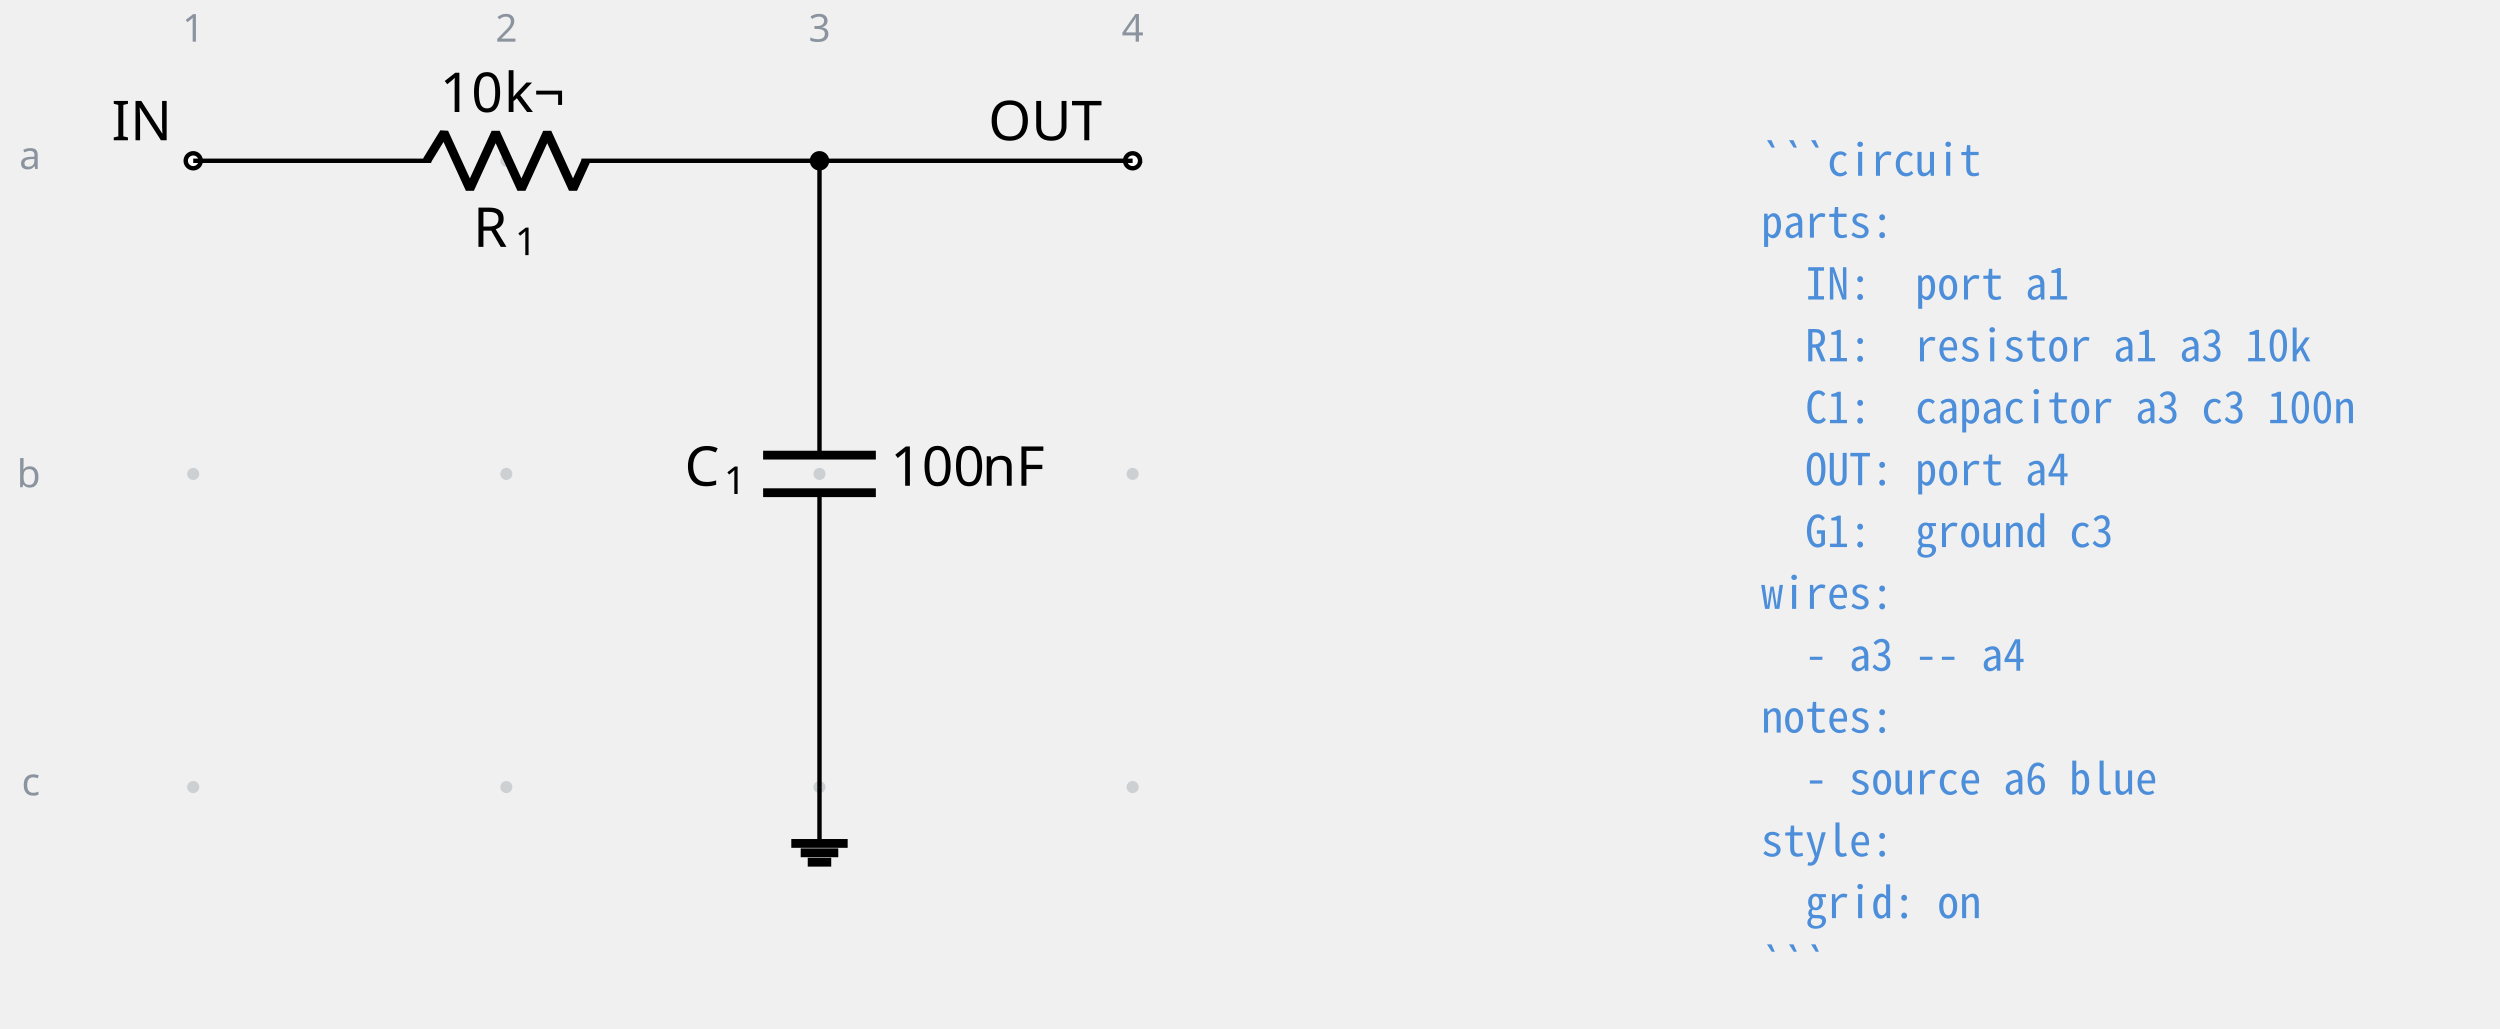
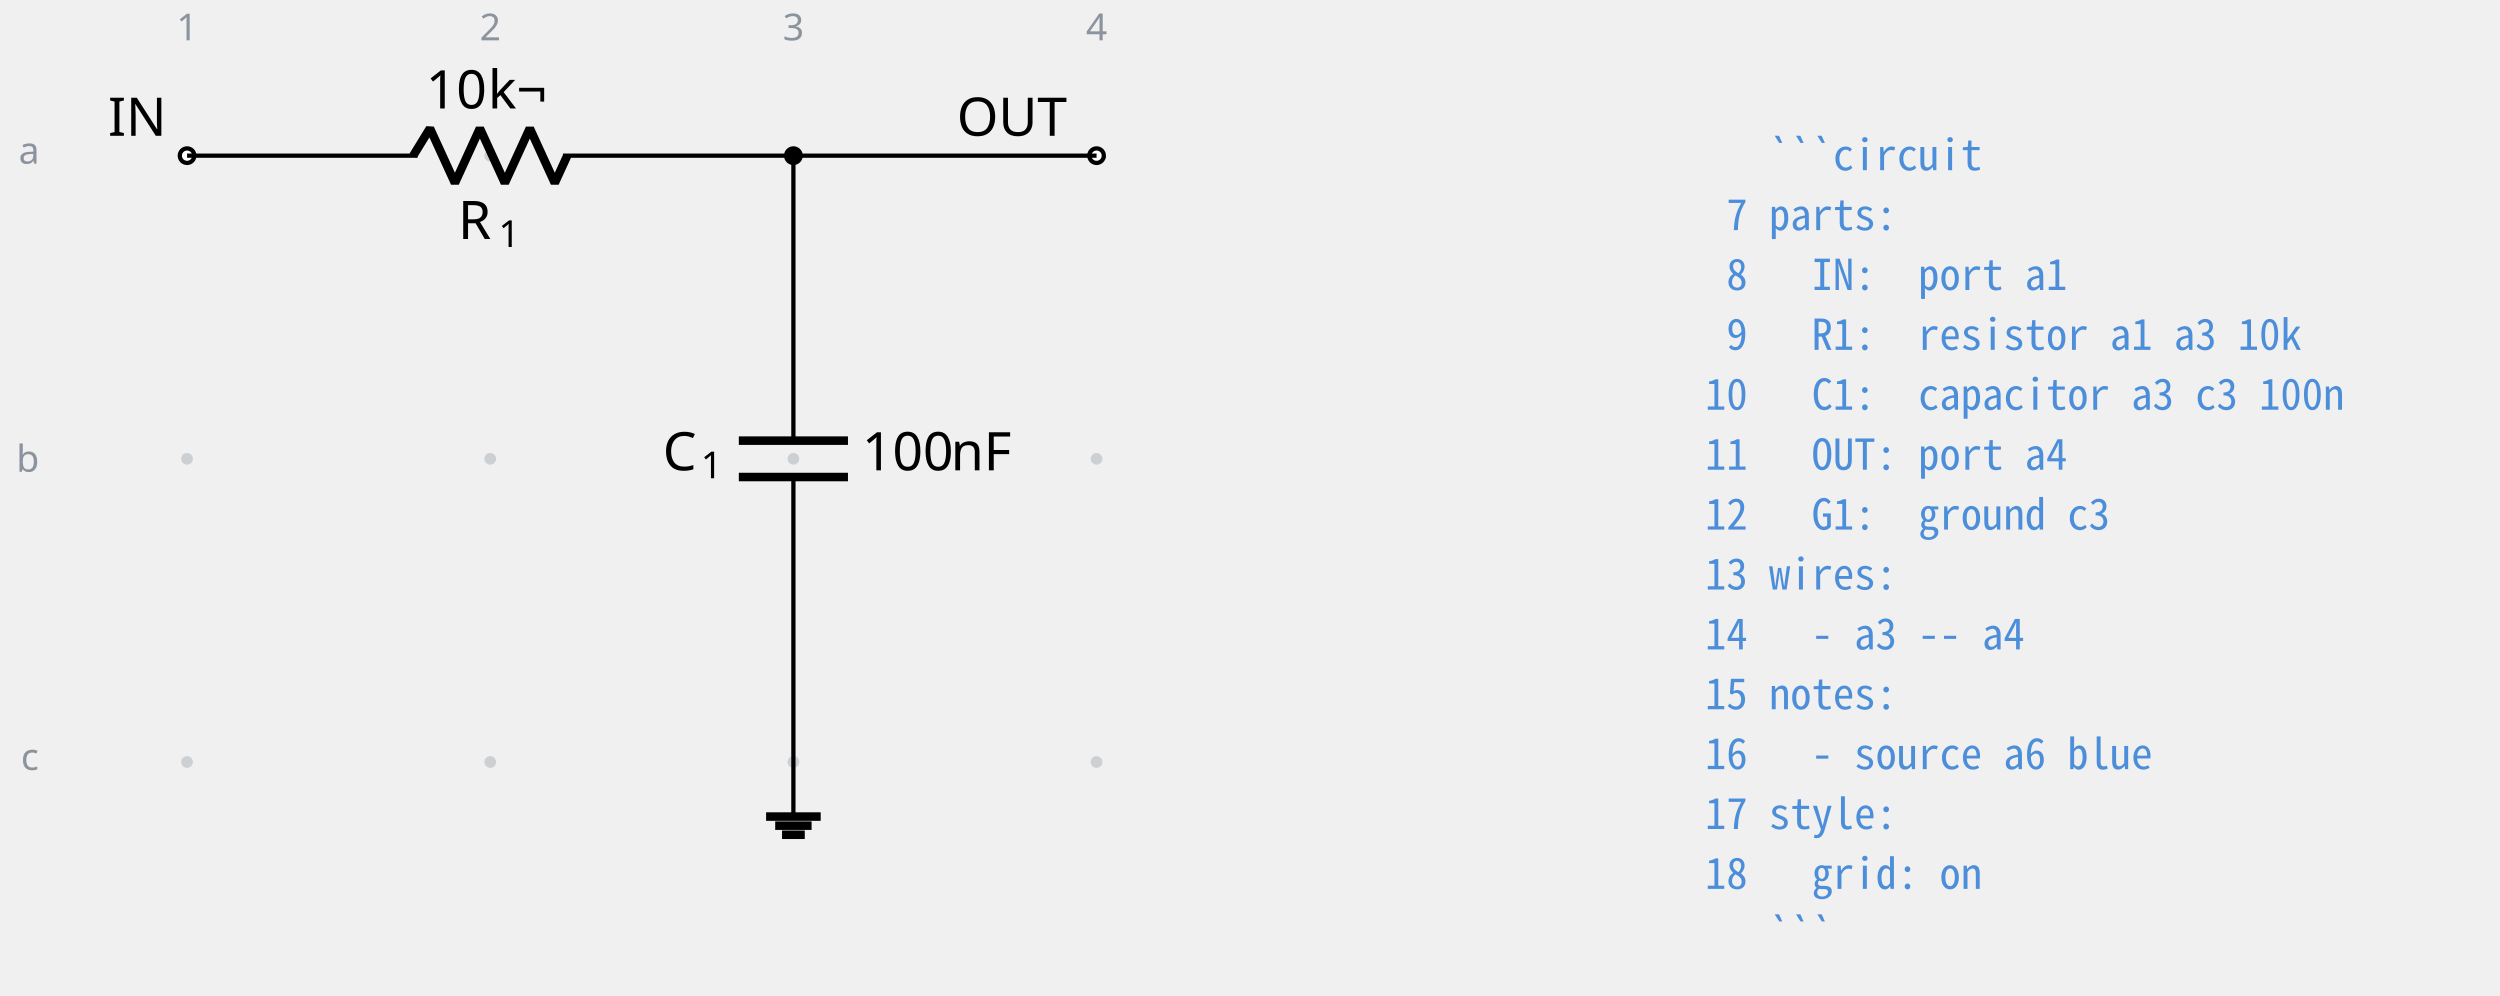
- <svg xmlns="http://www.w3.org/2000/svg" fill="currentColor" width="605.761" height="249.186" viewBox="-72 -72 454.321 186.889">
+ <svg xmlns="http://www.w3.org/2000/svg" fill="currentColor" width="625.678" height="249.186" viewBox="-72 -72 469.259 186.889">
  <g stroke="currentColor" stroke-miterlimit="10" stroke-width=".8">
    <path fill="#8b949e" fill-opacity=".35" stroke="none" stroke-opacity=".35" d="M-35.787-42.781a1.1 1.1 0 1 0-2.2 0 1.1 1.1 0 0 0 2.2 0M-35.787 14.124a1.1 1.1 0 1 0-2.2 0 1.1 1.1 0 0 0 2.2 0M-35.787 71.03a1.1 1.1 0 1 0-2.2 0 1.1 1.1 0 0 0 2.2 0M21.118-42.781a1.1 1.1 0 1 0-2.2 0 1.1 1.1 0 0 0 2.2 0M21.118 14.124a1.1 1.1 0 1 0-2.2 0 1.1 1.1 0 0 0 2.2 0M21.118 71.03a1.1 1.1 0 1 0-2.2 0 1.1 1.1 0 0 0 2.2 0M78.024-42.781a1.1 1.1 0 1 0-2.2 0 1.1 1.1 0 0 0 2.2 0M78.024 14.124a1.1 1.1 0 1 0-2.2 0 1.1 1.1 0 0 0 2.2 0M78.024 71.03a1.1 1.1 0 1 0-2.2 0 1.1 1.1 0 0 0 2.2 0M134.93-42.781a1.1 1.1 0 1 0-2.2 0 1.1 1.1 0 0 0 2.2 0M134.93 14.124a1.1 1.1 0 1 0-2.2 0 1.1 1.1 0 0 0 2.2 0M134.93 71.03a1.1 1.1 0 1 0-2.2 0 1.1 1.1 0 0 0 2.2 0m-1.1 0" />
    <g fill="#8b949e" stroke="#8b949e">
      <text x="-36.887" y="-42.781" fill="#8b949e" stroke="none" font-family="cmr7" font-size="7" transform="translate(-1.993 -21.645)">1</text>
    </g>
    <g fill="#8b949e" stroke="#8b949e">
      <text x="-36.887" y="-42.781" fill="#8b949e" stroke="none" font-family="cmr7" font-size="7" transform="translate(54.912 -21.645)">2</text>
    </g>
    <g fill="#8b949e" stroke="#8b949e">
      <text x="-36.887" y="-42.781" fill="#8b949e" stroke="none" font-family="cmr7" font-size="7" transform="translate(111.818 -21.645)">3</text>
    </g>
    <g fill="#8b949e" stroke="#8b949e">
      <text x="-36.887" y="-42.781" fill="#8b949e" stroke="none" font-family="cmr7" font-size="7" transform="translate(168.723 -21.645)">4</text>
    </g>
    <g fill="#8b949e" stroke="#8b949e">
      <text x="-36.887" y="-42.781" fill="#8b949e" stroke="none" font-family="cmr7" font-size="7" transform="translate(-31.62 1.507)">a</text>
    </g>
    <g fill="#8b949e" stroke="#8b949e">
      <text x="-36.887" y="-42.781" fill="#8b949e" stroke="none" font-family="cmr7" font-size="7" transform="translate(-32.05 59.336)">b</text>
    </g>
    <g fill="#8b949e" stroke="#8b949e">
      <text x="-36.887" y="-42.781" fill="#8b949e" stroke="none" font-family="cmr7" font-size="7" transform="translate(-31.189 115.318)">c</text>
    </g>
    <g fill="#ffffff">
      <path d="M-35.522-42.781a1.365 1.365 0 1 0-2.73 0 1.365 1.365 0 0 0 2.73 0Zm-1.365 0" />
    </g>
    <text x="-36.887" y="-42.781" stroke="none" font-family="cmr10" font-size="10" transform="translate(-14.844 -3.733)">IN</text>
    <path fill="none" d="M-36.887-42.781h.4m-.4 0H6.36m27.315 0h43.248m-.4 0h.4" />
    <g stroke-linejoin="bevel" stroke-width="1.6">
      <path fill="none" d="m5.561-42.781 3.143-5.122L13.39-37.66l4.685-10.243 4.686 10.243 4.686-10.243 4.686 10.243 2.343-5.121" />
    </g>
    <g stroke="none">
      <text x="-36.887" y="-42.781" font-family="cmmi10" font-size="10" transform="translate(50.866 15.648)">R</text>
      <text x="-29.294" y="-41.281" font-family="cmr7" font-size="7" transform="translate(50.866 15.648)">1</text>
    </g>
    <g stroke="none" font-family="cmr10" font-size="10">
      <text x="-36.887" y="-42.781" transform="translate(44.822 -8.863)">10</text>
      <text x="-25.221" y="-42.781" transform="translate(44.822 -8.863)">k¬</text>
    </g>
    <path fill="none" d="M76.924-42.781v.4m0-.4v53.49m0 6.83v53.49m0-.399v.4" />
    <g stroke-width="1.6">
      <path fill="none" d="M87.167 10.71H66.68m20.486 6.828H66.68" />
    </g>
    <g stroke="none">
      <text x="-36.887" y="-42.781" font-family="cmmi10" font-size="10" transform="translate(89.296 59.058)">C</text>
      <text x="-29.74" y="-41.281" font-family="cmr7" font-size="7" transform="translate(89.296 59.058)">1</text>
    </g>
    <g stroke="none" font-family="cmr10" font-size="10">
      <text x="-36.887" y="-42.781" transform="translate(126.693 59.058)">100</text>
      <text x="-20.22" y="-42.781" transform="translate(126.693 59.058)">nF</text>
    </g>
    <g fill="#ffffff">
      <path d="M135.195-42.781a1.365 1.365 0 1 0-2.731 0 1.365 1.365 0 0 0 2.73 0Zm-1.366 0" />
    </g>
    <text x="-36.887" y="-42.781" stroke="none" font-family="cmr10" font-size="10" transform="translate(144.483 -3.733)">OUT</text>
    <path fill="none" d="M76.924 71.03v10.243" />
    <path fill="none" stroke-width="1.6" d="M71.802 81.273h10.243M73.51 82.98h6.828m-5.548 1.707h4.268" />
    <path fill="none" d="M76.924-42.781h56.905" />
    <path d="M78.29-42.781a1.365 1.365 0 1 0-2.732 0 1.365 1.365 0 0 0 2.731 0Zm-1.366 0" />
    <g>
-       <text x="-36.887" y="-42.781" fill="#4c8eda" stroke="none" font-family="'Noto Sans Mono CJK JP',ui-monospace,'SFMono-Regular',Consolas,'Liberation Mono',monospace" font-size="8" transform="translate(284.927 2.733)" xml:space="preserve">```circuit</text>
+       <text x="-36.887" y="-42.781" fill="#4c8eda" stroke="none" font-family="'Noto Sans Mono CJK JP',ui-monospace,'SFMono-Regular',Consolas,'Liberation Mono',monospace" font-size="8" transform="translate(284.927 2.733)" xml:space="preserve">   ```circuit</text>
    </g>
    <g>
-       <text x="-36.887" y="-42.781" fill="#4c8eda" stroke="none" font-family="'Noto Sans Mono CJK JP',ui-monospace,'SFMono-Regular',Consolas,'Liberation Mono',monospace" font-size="8" transform="translate(284.927 13.972)" xml:space="preserve">parts:</text>
+       <text x="-36.887" y="-42.781" fill="#4c8eda" stroke="none" font-family="'Noto Sans Mono CJK JP',ui-monospace,'SFMono-Regular',Consolas,'Liberation Mono',monospace" font-size="8" transform="translate(284.927 13.972)" xml:space="preserve"> 7 parts:</text>
    </g>
    <g>
-       <text x="-36.887" y="-42.781" fill="#4c8eda" stroke="none" font-family="'Noto Sans Mono CJK JP',ui-monospace,'SFMono-Regular',Consolas,'Liberation Mono',monospace" font-size="8" transform="translate(284.927 25.21)" xml:space="preserve">  IN:  port a1</text>
+       <text x="-36.887" y="-42.781" fill="#4c8eda" stroke="none" font-family="'Noto Sans Mono CJK JP',ui-monospace,'SFMono-Regular',Consolas,'Liberation Mono',monospace" font-size="8" transform="translate(284.927 25.21)" xml:space="preserve"> 8   IN:  port a1</text>
    </g>
    <g>
-       <text x="-36.887" y="-42.781" fill="#4c8eda" stroke="none" font-family="'Noto Sans Mono CJK JP',ui-monospace,'SFMono-Regular',Consolas,'Liberation Mono',monospace" font-size="8" transform="translate(284.927 36.45)" xml:space="preserve">  R1:  resistor a1 a3 10k</text>
+       <text x="-36.887" y="-42.781" fill="#4c8eda" stroke="none" font-family="'Noto Sans Mono CJK JP',ui-monospace,'SFMono-Regular',Consolas,'Liberation Mono',monospace" font-size="8" transform="translate(284.927 36.45)" xml:space="preserve"> 9   R1:  resistor a1 a3 10k</text>
    </g>
    <g>
-       <text x="-36.887" y="-42.781" fill="#4c8eda" stroke="none" font-family="'Noto Sans Mono CJK JP',ui-monospace,'SFMono-Regular',Consolas,'Liberation Mono',monospace" font-size="8" transform="translate(284.927 47.689)" xml:space="preserve">  C1:  capacitor a3 c3 100n</text>
+       <text x="-36.887" y="-42.781" fill="#4c8eda" stroke="none" font-family="'Noto Sans Mono CJK JP',ui-monospace,'SFMono-Regular',Consolas,'Liberation Mono',monospace" font-size="8" transform="translate(284.927 47.689)" xml:space="preserve">10   C1:  capacitor a3 c3 100n</text>
    </g>
    <g>
-       <text x="-36.887" y="-42.781" fill="#4c8eda" stroke="none" font-family="'Noto Sans Mono CJK JP',ui-monospace,'SFMono-Regular',Consolas,'Liberation Mono',monospace" font-size="8" transform="translate(284.927 58.956)" xml:space="preserve">  OUT: port a4</text>
+       <text x="-36.887" y="-42.781" fill="#4c8eda" stroke="none" font-family="'Noto Sans Mono CJK JP',ui-monospace,'SFMono-Regular',Consolas,'Liberation Mono',monospace" font-size="8" transform="translate(284.927 58.956)" xml:space="preserve">11   OUT: port a4</text>
    </g>
    <g>
-       <text x="-36.887" y="-42.781" fill="#4c8eda" stroke="none" font-family="'Noto Sans Mono CJK JP',ui-monospace,'SFMono-Regular',Consolas,'Liberation Mono',monospace" font-size="8" transform="translate(284.927 70.195)" xml:space="preserve">  G1:  ground c3</text>
+       <text x="-36.887" y="-42.781" fill="#4c8eda" stroke="none" font-family="'Noto Sans Mono CJK JP',ui-monospace,'SFMono-Regular',Consolas,'Liberation Mono',monospace" font-size="8" transform="translate(284.927 70.195)" xml:space="preserve">12   G1:  ground c3</text>
    </g>
    <g>
-       <text x="-36.887" y="-42.781" fill="#4c8eda" stroke="none" font-family="'Noto Sans Mono CJK JP',ui-monospace,'SFMono-Regular',Consolas,'Liberation Mono',monospace" font-size="8" transform="translate(284.927 81.434)" xml:space="preserve">wires:</text>
+       <text x="-36.887" y="-42.781" fill="#4c8eda" stroke="none" font-family="'Noto Sans Mono CJK JP',ui-monospace,'SFMono-Regular',Consolas,'Liberation Mono',monospace" font-size="8" transform="translate(284.927 81.434)" xml:space="preserve">13 wires:</text>
    </g>
    <g>
-       <text x="-36.887" y="-42.781" fill="#4c8eda" stroke="none" font-family="'Noto Sans Mono CJK JP',ui-monospace,'SFMono-Regular',Consolas,'Liberation Mono',monospace" font-size="8" transform="translate(284.927 92.672)" xml:space="preserve">  - a3 -- a4</text>
+       <text x="-36.887" y="-42.781" fill="#4c8eda" stroke="none" font-family="'Noto Sans Mono CJK JP',ui-monospace,'SFMono-Regular',Consolas,'Liberation Mono',monospace" font-size="8" transform="translate(284.927 92.672)" xml:space="preserve">14   - a3 -- a4</text>
    </g>
    <g>
-       <text x="-36.887" y="-42.781" fill="#4c8eda" stroke="none" font-family="'Noto Sans Mono CJK JP',ui-monospace,'SFMono-Regular',Consolas,'Liberation Mono',monospace" font-size="8" transform="translate(284.927 103.911)" xml:space="preserve">notes:</text>
+       <text x="-36.887" y="-42.781" fill="#4c8eda" stroke="none" font-family="'Noto Sans Mono CJK JP',ui-monospace,'SFMono-Regular',Consolas,'Liberation Mono',monospace" font-size="8" transform="translate(284.927 103.911)" xml:space="preserve">15 notes:</text>
    </g>
    <g>
-       <text x="-36.887" y="-42.781" fill="#4c8eda" stroke="none" font-family="'Noto Sans Mono CJK JP',ui-monospace,'SFMono-Regular',Consolas,'Liberation Mono',monospace" font-size="8" transform="translate(284.927 115.15)" xml:space="preserve">  - source a6 blue</text>
+       <text x="-36.887" y="-42.781" fill="#4c8eda" stroke="none" font-family="'Noto Sans Mono CJK JP',ui-monospace,'SFMono-Regular',Consolas,'Liberation Mono',monospace" font-size="8" transform="translate(284.927 115.15)" xml:space="preserve">16   - source a6 blue</text>
    </g>
    <g>
-       <text x="-36.887" y="-42.781" fill="#4c8eda" stroke="none" font-family="'Noto Sans Mono CJK JP',ui-monospace,'SFMono-Regular',Consolas,'Liberation Mono',monospace" font-size="8" transform="translate(284.927 126.389)" xml:space="preserve">style:</text>
+       <text x="-36.887" y="-42.781" fill="#4c8eda" stroke="none" font-family="'Noto Sans Mono CJK JP',ui-monospace,'SFMono-Regular',Consolas,'Liberation Mono',monospace" font-size="8" transform="translate(284.927 126.389)" xml:space="preserve">17 style:</text>
    </g>
    <g>
-       <text x="-36.887" y="-42.781" fill="#4c8eda" stroke="none" font-family="'Noto Sans Mono CJK JP',ui-monospace,'SFMono-Regular',Consolas,'Liberation Mono',monospace" font-size="8" transform="translate(284.927 137.628)" xml:space="preserve">  grid: on</text>
+       <text x="-36.887" y="-42.781" fill="#4c8eda" stroke="none" font-family="'Noto Sans Mono CJK JP',ui-monospace,'SFMono-Regular',Consolas,'Liberation Mono',monospace" font-size="8" transform="translate(284.927 137.628)" xml:space="preserve">18   grid: on</text>
    </g>
    <g>
-       <text x="-36.887" y="-42.781" fill="#4c8eda" stroke="none" font-family="'Noto Sans Mono CJK JP',ui-monospace,'SFMono-Regular',Consolas,'Liberation Mono',monospace" font-size="8" transform="translate(284.927 148.867)" xml:space="preserve">```</text>
+       <text x="-36.887" y="-42.781" fill="#4c8eda" stroke="none" font-family="'Noto Sans Mono CJK JP',ui-monospace,'SFMono-Regular',Consolas,'Liberation Mono',monospace" font-size="8" transform="translate(284.927 148.867)" xml:space="preserve">   ```</text>
    </g>
  </g>
</svg>
